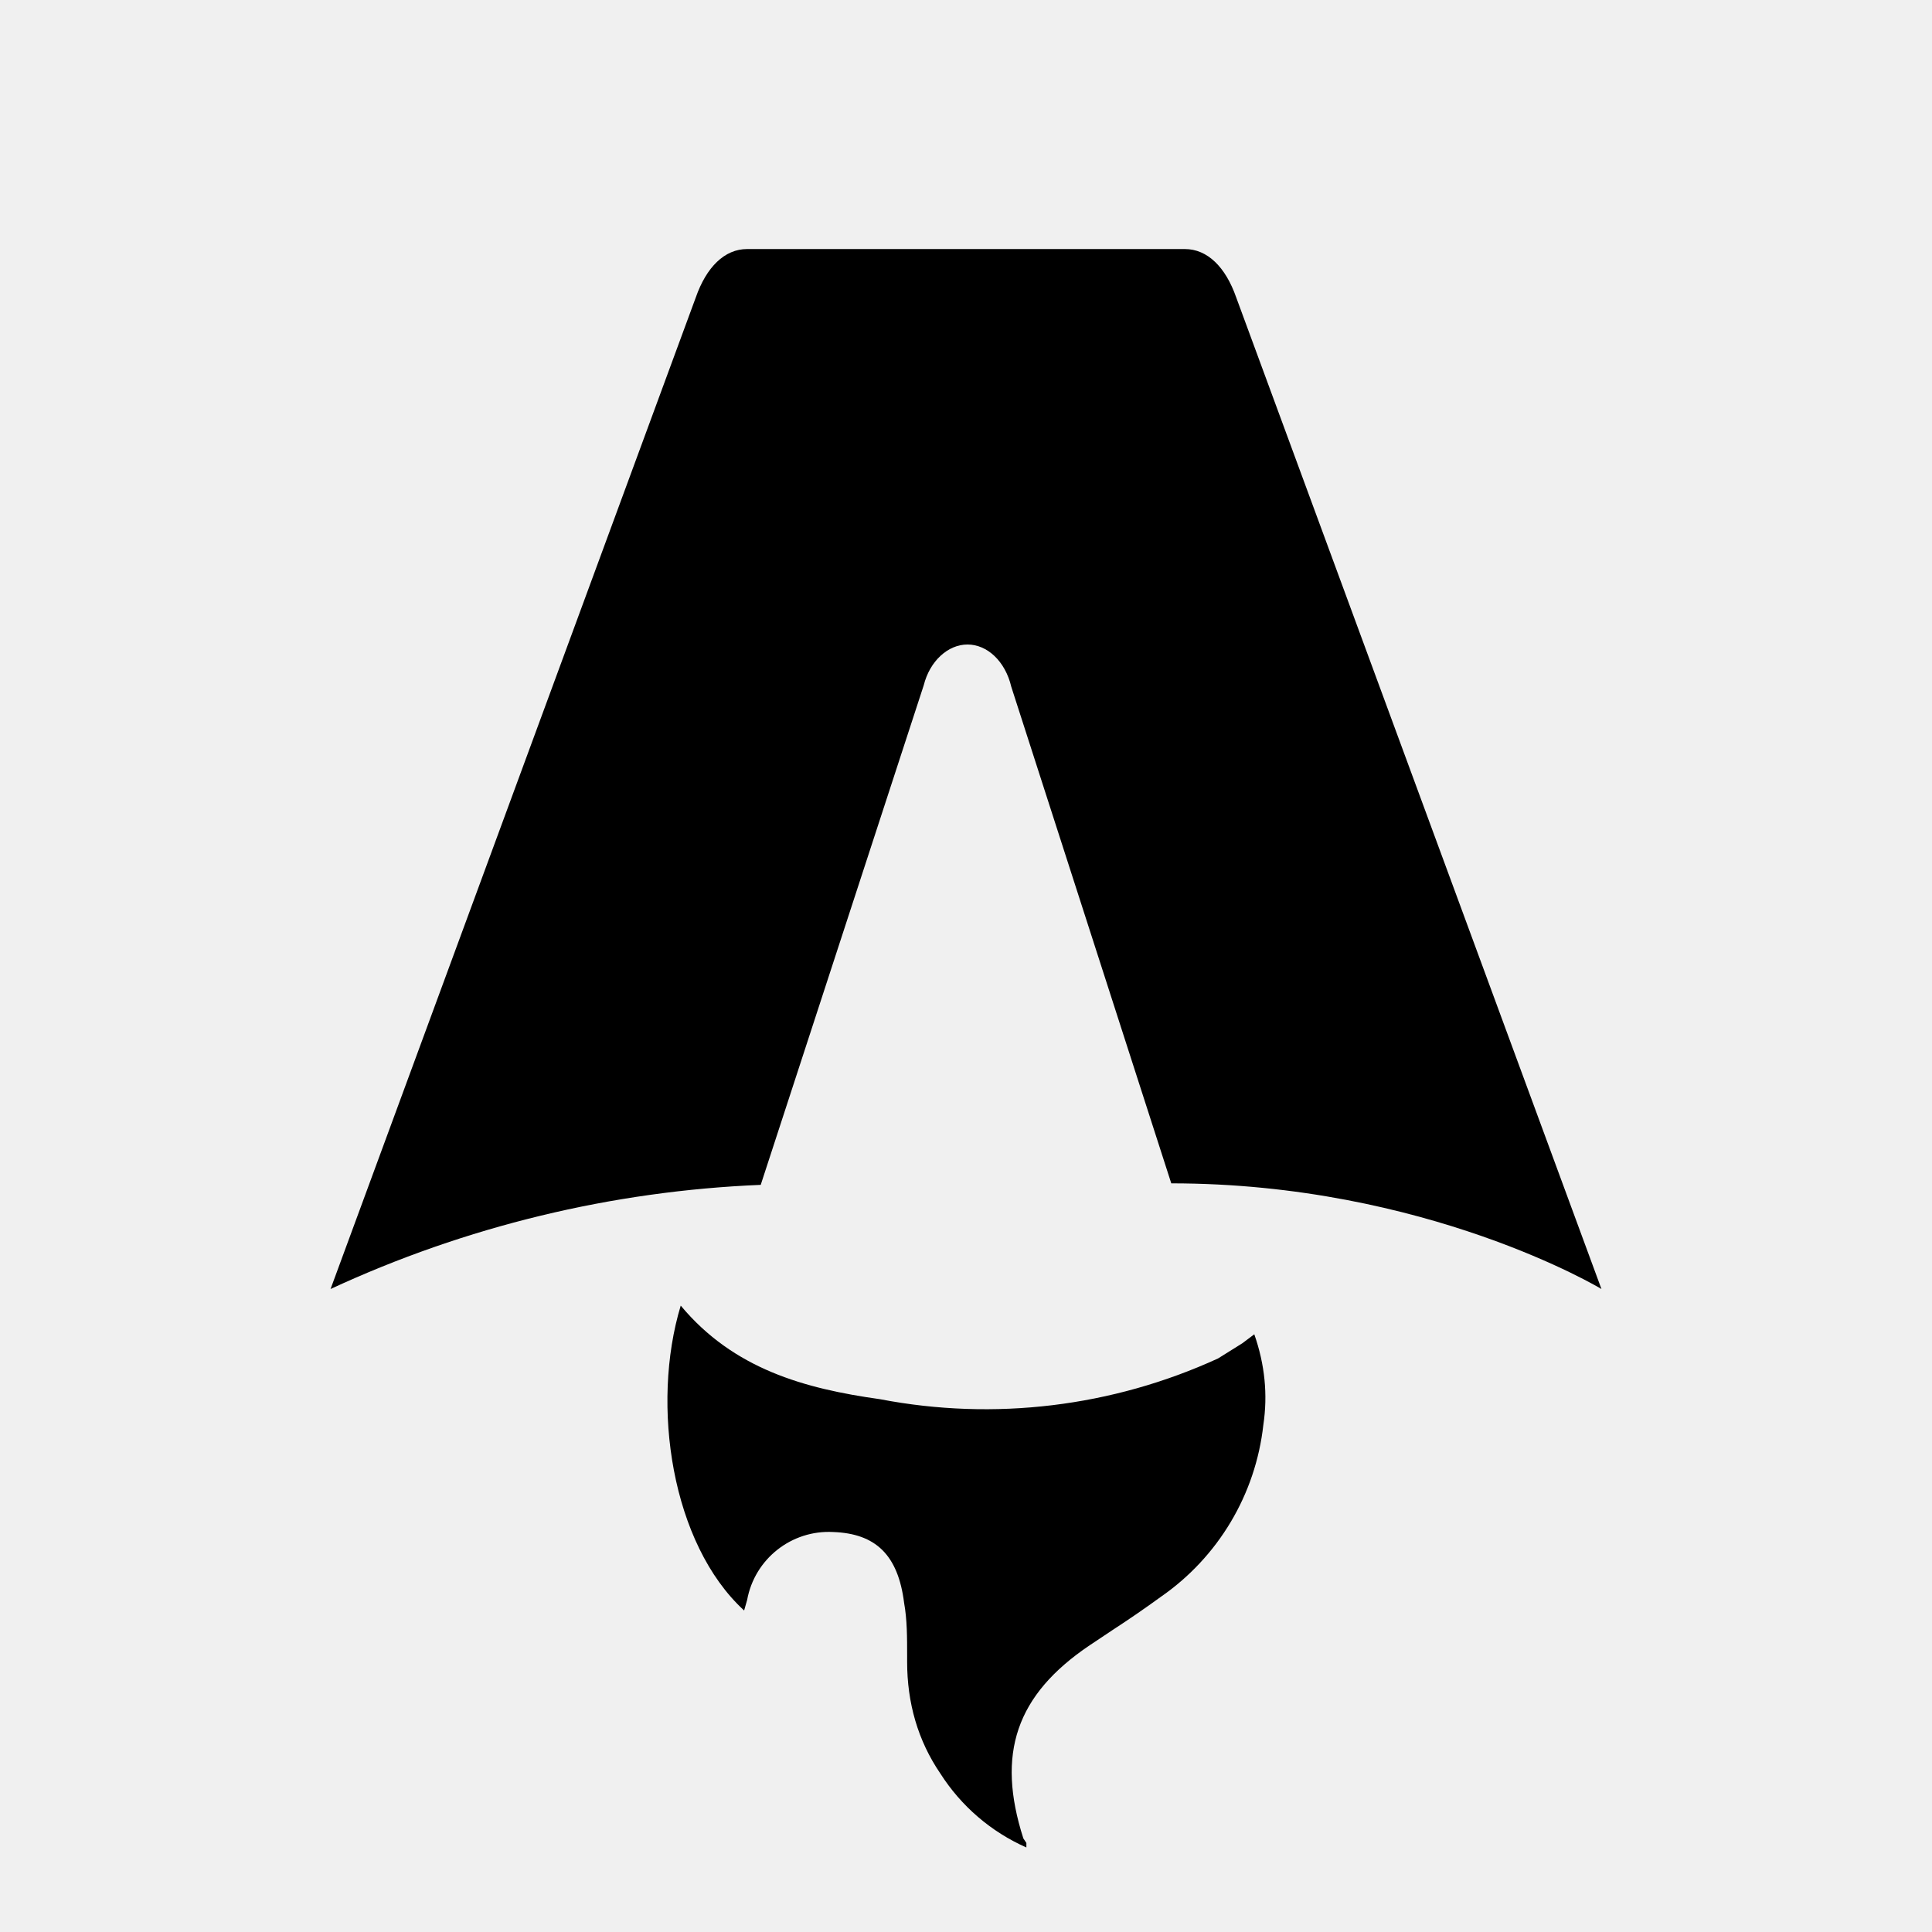
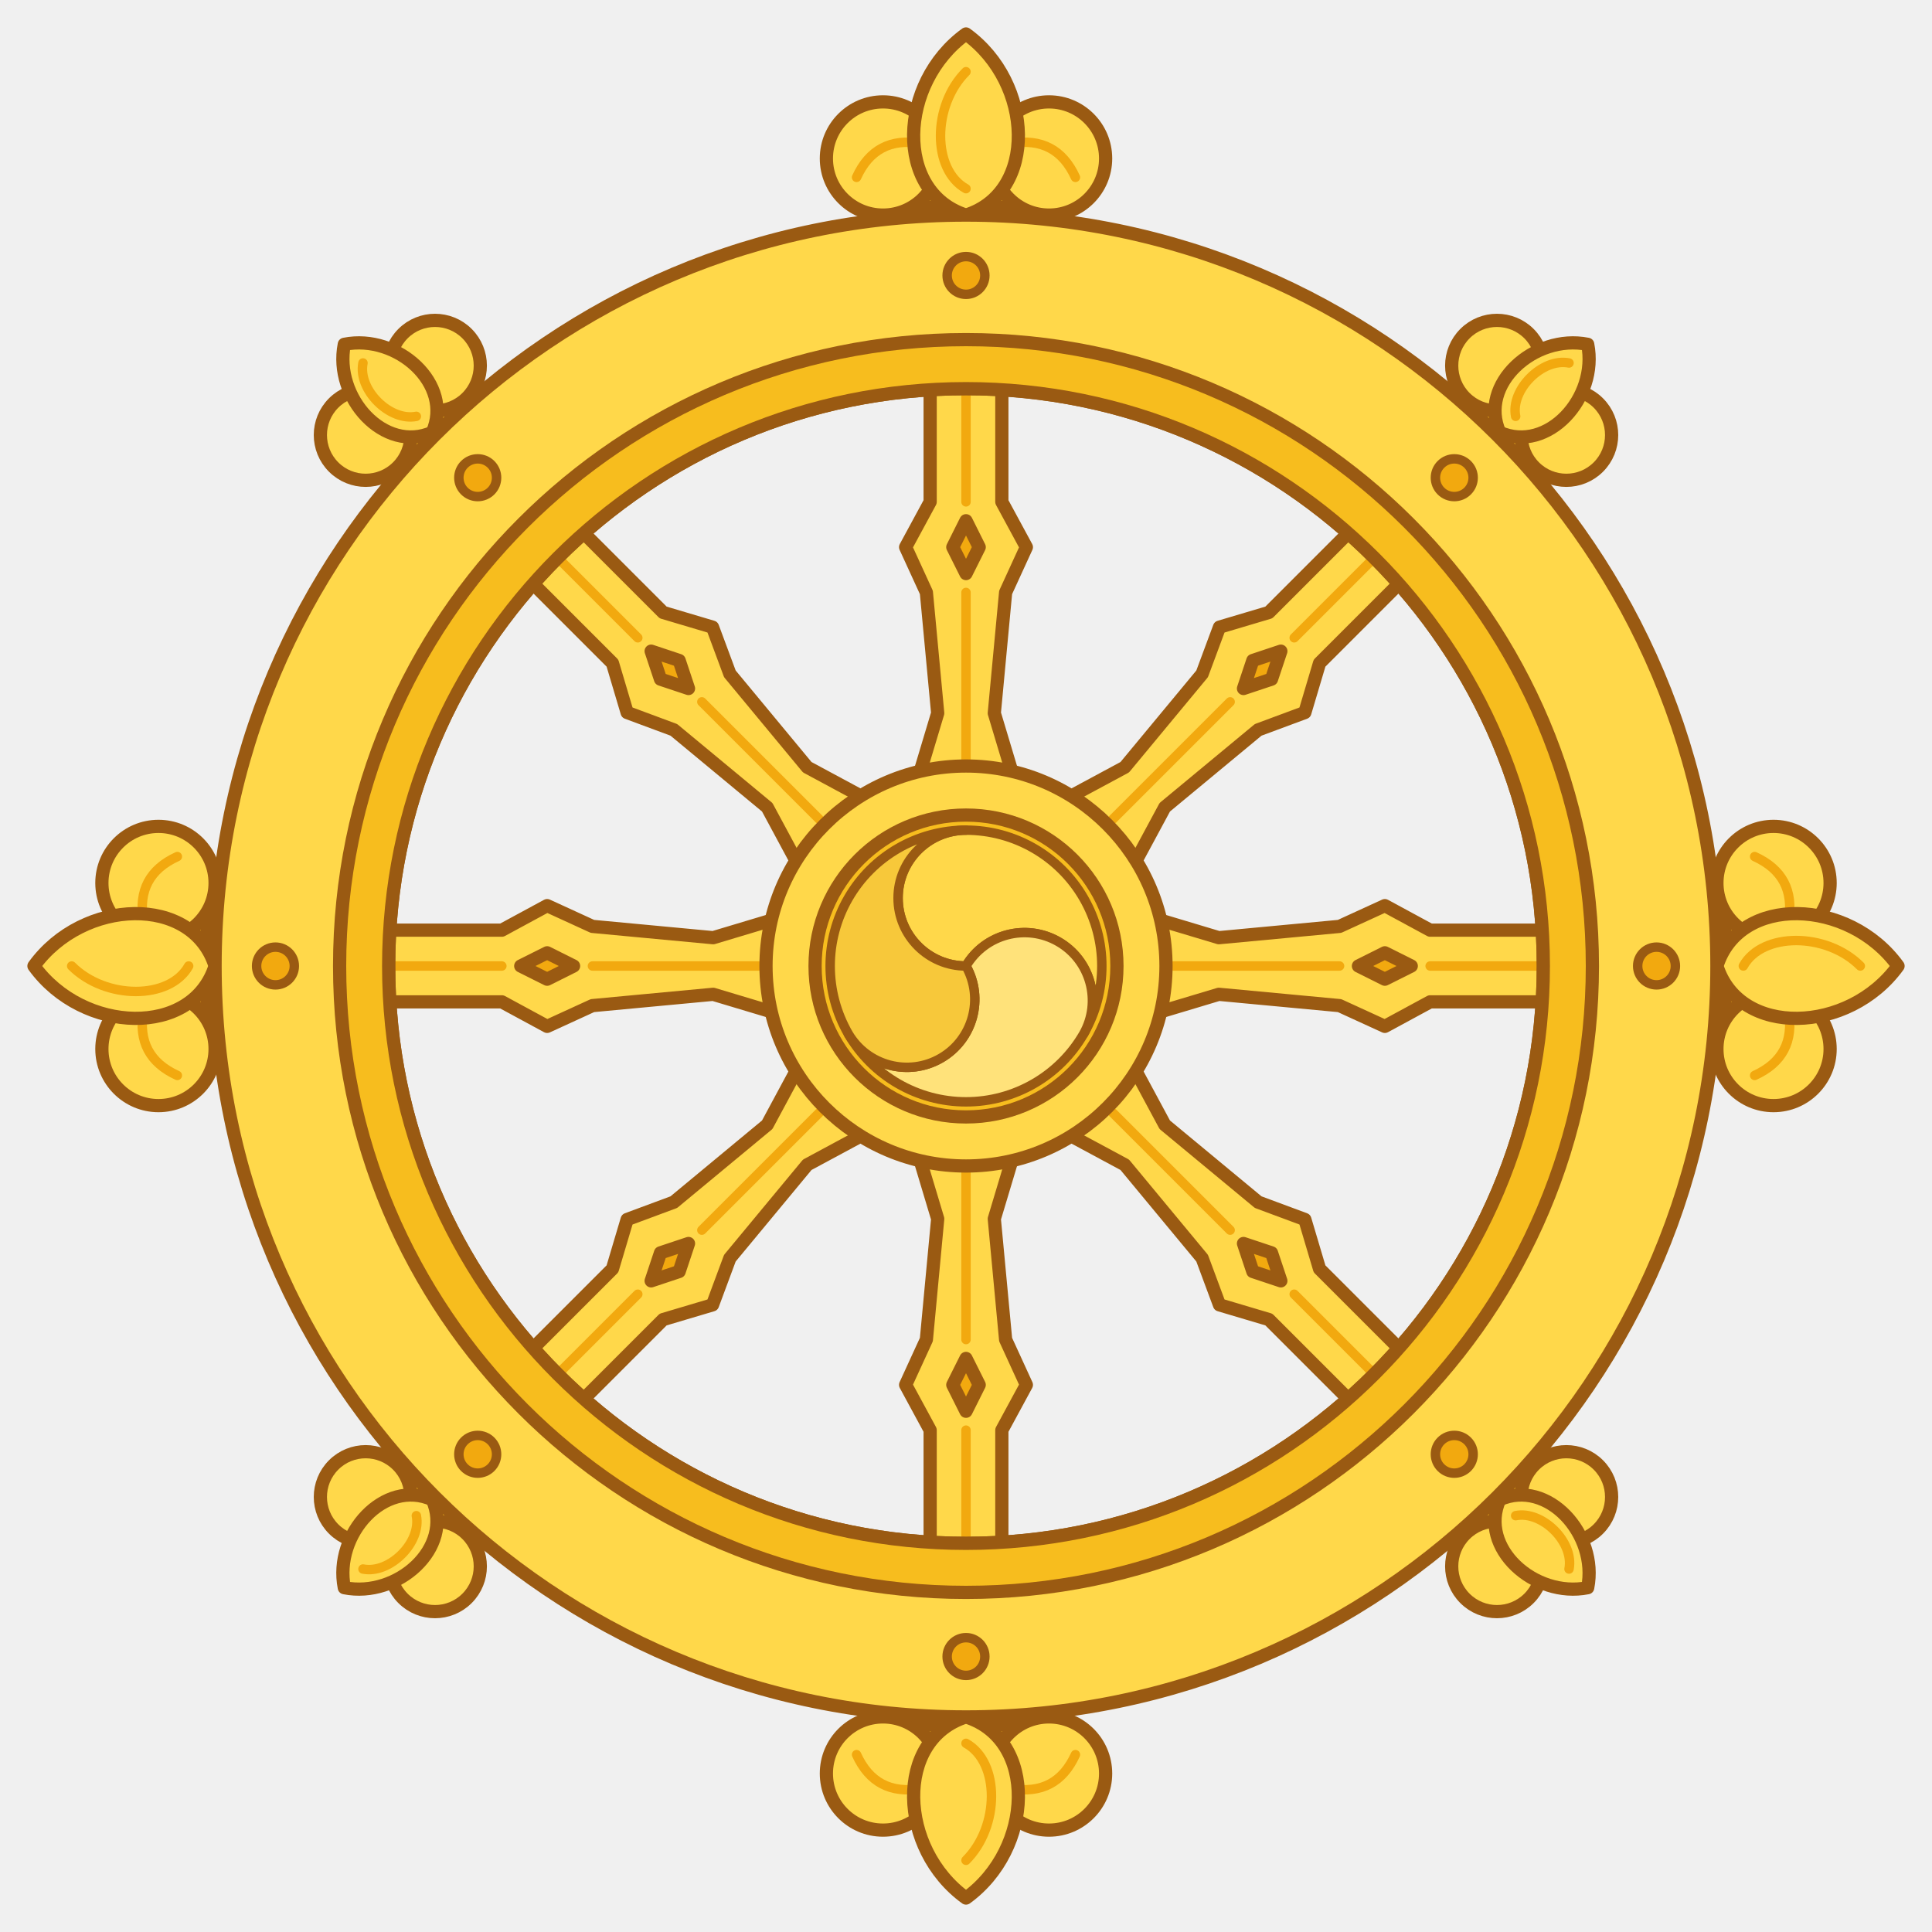
- <svg xmlns="http://www.w3.org/2000/svg" fill="none" viewBox="0 0 128 128">
-   <path d="M50.4 78.5a75.1 75.1 0 0 0-28.5 6.9l24.2-65.7c.7-2 1.9-3.2 3.4-3.2h29c1.5 0 2.7 1.2 3.4 3.2l24.2 65.7s-11.6-7-28.5-7L67 45.5c-.4-1.7-1.6-2.8-2.9-2.8-1.3 0-2.5 1.1-2.9 2.7L50.4 78.5Zm-1.1 28.2Zm-4.2-20.2c-2 6.6-.6 15.8 4.2 20.2a17.5 17.5 0 0 1 .2-.7 5.5 5.5 0 0 1 5.7-4.5c2.8.1 4.3 1.5 4.7 4.7.2 1.1.2 2.3.2 3.5v.4c0 2.7.7 5.2 2.2 7.4a13 13 0 0 0 5.7 4.9v-.3l-.2-.3c-1.8-5.6-.5-9.5 4.4-12.8l1.5-1a73 73 0 0 0 3.2-2.2 16 16 0 0 0 6.8-11.4c.3-2 .1-4-.6-6l-.8.6-1.6 1a37 37 0 0 1-22.4 2.7c-5-.7-9.7-2-13.2-6.2Z" />
-   <style>
-         path { fill: #000; }
-         @media (prefers-color-scheme: dark) {
-             path { fill: #FFF; }
-         }
-     </style>
+ <svg xmlns="http://www.w3.org/2000/svg" xmlns:xlink="http://www.w3.org/1999/xlink" viewBox="-512 -512 1024 1024" role="img" aria-label="Dharma wheel">
+   <defs>
+     <g id="ornament-major">
+       <path d="M-34,-402 h68 v-14 h-68 Z" fill="#F7BD1E" />
+       <circle cx="-44" cy="-428" r="30" fill="#FFD84A" />
+       <circle cx="44" cy="-428" r="30" fill="#FFD84A" />
+       <path d="M-44,-428 m-14,10 q10,-22 34,-18" fill="none" stroke="#F2A90F" stroke-width="5" />
+       <path d="M44,-428 m14,10 q-10,-22 -34,-18" fill="none" stroke="#F2A90F" stroke-width="5" />
+       <path d="M0,-398 C-38,-410 -36,-468 0,-494 C36,-468 38,-410 0,-398 Z" fill="#FFD84A" />
+       <path d="M0,-412 C-18,-422 -18,-456 0,-474" fill="none" stroke="#F2A90F" stroke-width="5" />
+     </g>
+     <g id="ornament-minor">
+       <path d="M-26,-394 h52 v-14 h-52 Z" fill="#F7BD1E" />
+       <circle cx="-26" cy="-424" r="24" fill="#FFD84A" />
+       <circle cx="26" cy="-424" r="24" fill="#FFD84A" />
+       <path d="M0,-400 C-26,-410 -24,-450 0,-466 C24,-450 26,-410 0,-400 Z" fill="#FFD84A" />
+       <path d="M0,-412 C-12,-420 -12,-444 0,-452" fill="none" stroke="#F2A90F" stroke-width="5" />
+     </g>
+     <g id="spoke">
+       <path d="M-19,-312 L19,-312 L19,-246 L32,-222 L21,-198 L15,-134 L24,-104 L-24,-104 L-15,-134 L-21,-198 L-32,-222 L-19,-246 Z" fill="#FFD84A" />
+       <path d="M0,-306 V-246 M0,-198 V-110" fill="none" stroke="#F2A90F" stroke-width="5" />
+       <path d="M0,-236 L7,-222 L0,-208 L-7,-222 Z" fill="#F2A90F" />
+     </g>
+     <g id="rivet">
+       <circle cx="0" cy="-366" r="10" fill="#F2A90F" />
+     </g>
+   </defs>
+   <g stroke="#9A5A12" stroke-width="7" stroke-linejoin="round" stroke-linecap="round">
+     <g>
+       <use xlink:href="#ornament-major" />
+       <use xlink:href="#ornament-major" transform="rotate(90)" />
+       <use xlink:href="#ornament-major" transform="rotate(180)" />
+       <use xlink:href="#ornament-major" transform="rotate(270)" />
+       <use xlink:href="#ornament-minor" transform="rotate(45)" />
+       <use xlink:href="#ornament-minor" transform="rotate(135)" />
+       <use xlink:href="#ornament-minor" transform="rotate(225)" />
+       <use xlink:href="#ornament-minor" transform="rotate(315)" />
+     </g>
+     <g>
+       <use xlink:href="#spoke" />
+       <use xlink:href="#spoke" transform="rotate(45)" />
+       <use xlink:href="#spoke" transform="rotate(90)" />
+       <use xlink:href="#spoke" transform="rotate(135)" />
+       <use xlink:href="#spoke" transform="rotate(180)" />
+       <use xlink:href="#spoke" transform="rotate(225)" />
+       <use xlink:href="#spoke" transform="rotate(270)" />
+       <use xlink:href="#spoke" transform="rotate(315)" />
+     </g>
+     <path fill="#FFD84A" fill-rule="evenodd" d="M0,-398 A398,398 0 1,0 0,398 A398,398 0 1,0 0,-398 Z M0,-306 A306,306 0 1,1 0,306 A306,306 0 1,1 0,-306 Z" />
+     <path fill="#F7BD1E" fill-rule="evenodd" stroke="none" d="M0,-332 A332,332 0 1,0 0,332 A332,332 0 1,0 0,-332 Z M0,-306 A306,306 0 1,1 0,306 A306,306 0 1,1 0,-306 Z" />
+     <circle r="332" fill="none" />
+     <circle r="306" fill="none" />
+     <g stroke-width="5">
+       <use xlink:href="#rivet" />
+       <use xlink:href="#rivet" transform="rotate(45)" />
+       <use xlink:href="#rivet" transform="rotate(90)" />
+       <use xlink:href="#rivet" transform="rotate(135)" />
+       <use xlink:href="#rivet" transform="rotate(180)" />
+       <use xlink:href="#rivet" transform="rotate(225)" />
+       <use xlink:href="#rivet" transform="rotate(270)" />
+       <use xlink:href="#rivet" transform="rotate(315)" />
+     </g>
+     <circle r="106" fill="#FFD84A" />
+     <circle r="80" fill="#F7BD1E" />
+     <g fill="#FFD84A" stroke-width="5">
+       <path d="M0,0 A36,36 0 0,1 0,-72 A72,72 0 0,1 62.35,36 A36,36 0 0,0 0,0 Z" />
+       <path d="M0,0 A36,36 0 0,1 62.35,36 A72,72 0 0,1 -62.35,36 A36,36 0 0,0 0,0 Z" fill="#FFE27A" />
+       <path d="M0,0 A36,36 0 0,1 -62.35,36 A72,72 0 0,1 0,-72 A36,36 0 0,0 0,0 Z" fill="#F7C83A" />
+     </g>
+   </g>
</svg>
